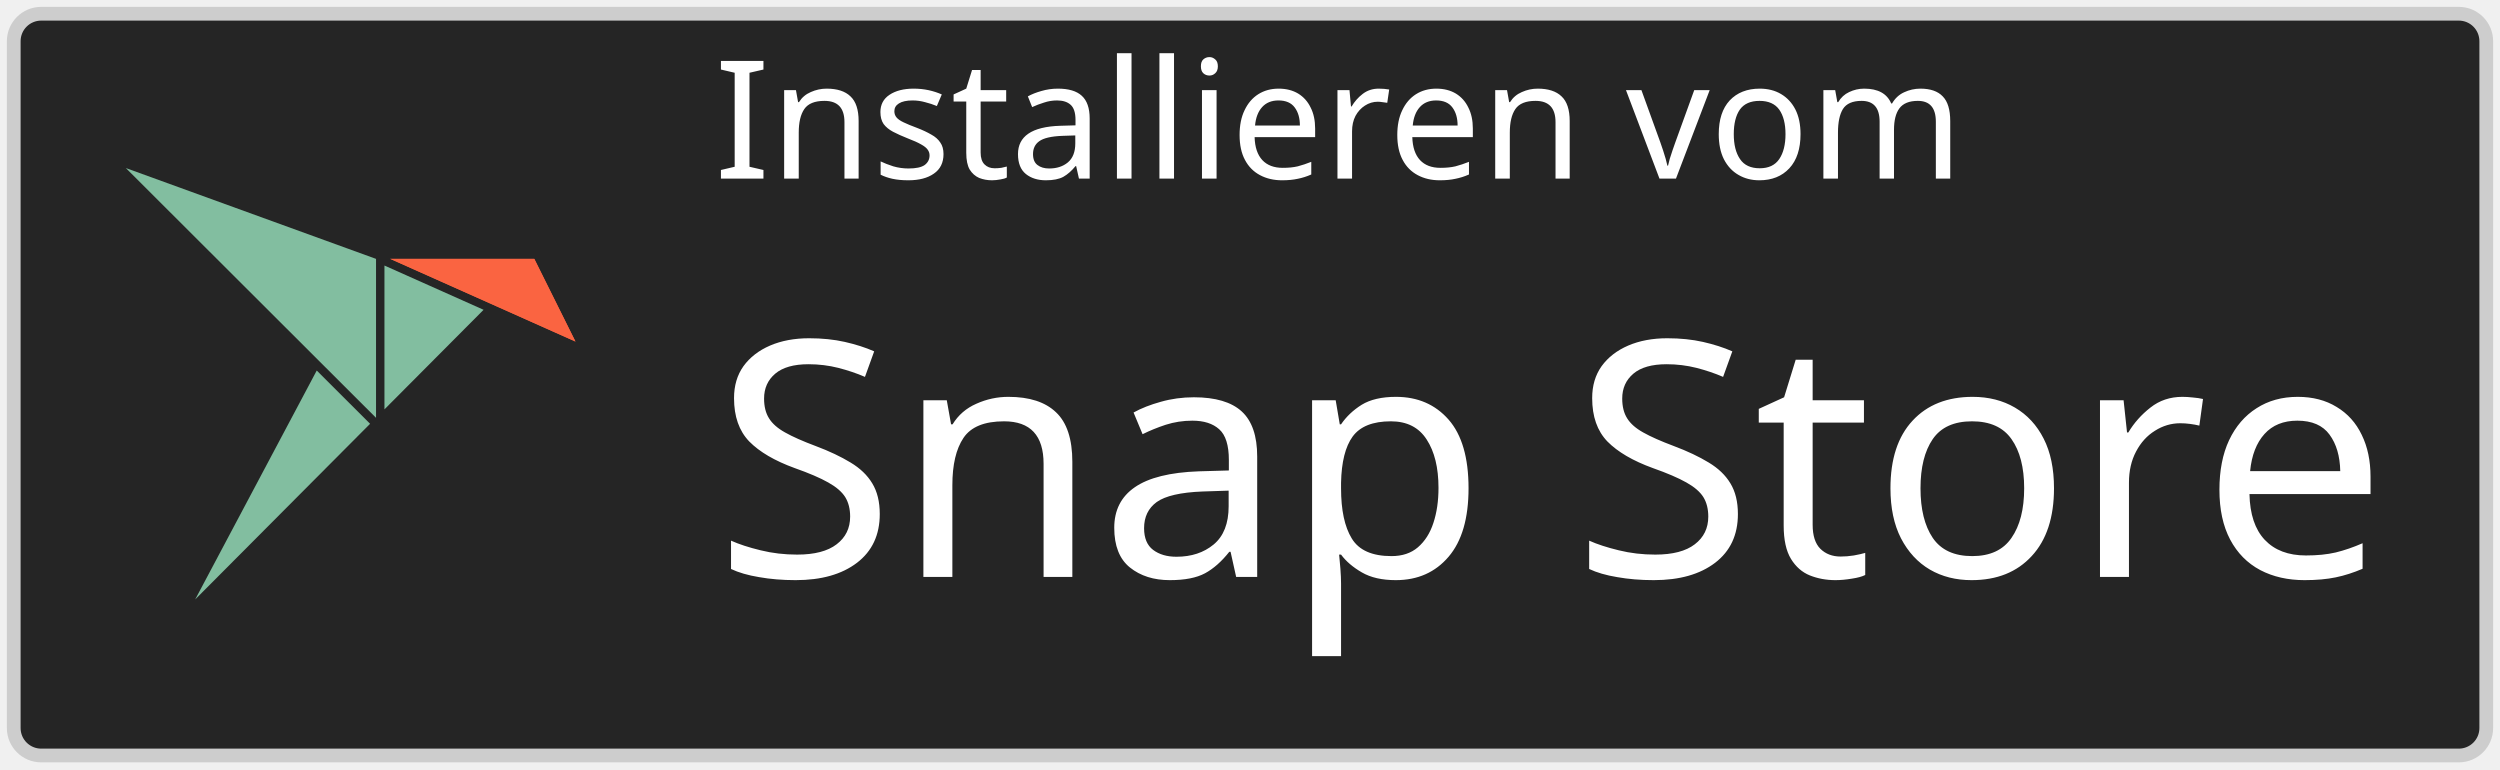
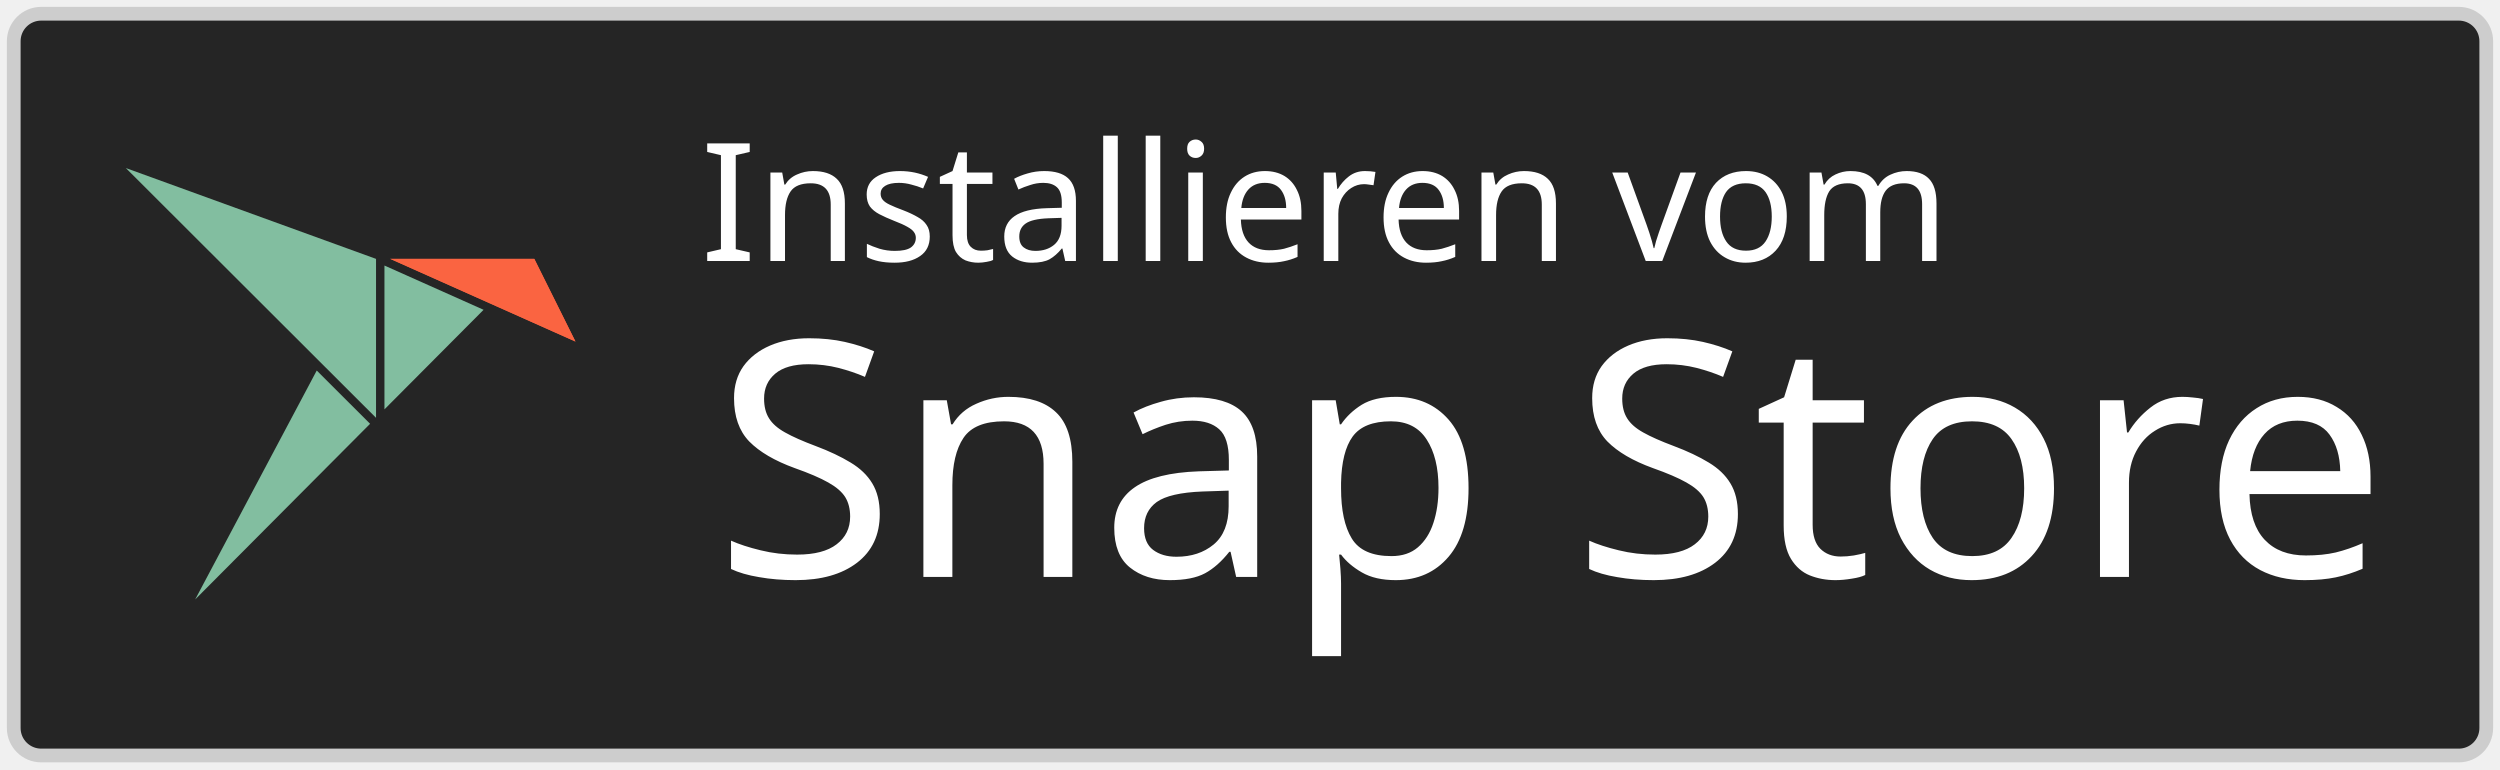
<svg xmlns="http://www.w3.org/2000/svg" xmlns:xlink="http://www.w3.org/1999/xlink" width="182px" height="56px" viewBox="0 0 182 56" version="1.1">
  <defs>
    <polygon id="path-1" points="10.552 0.559 0.061 0.559 13.549 6.58" />
  </defs>
-   <g id="Other-languages" stroke="none" stroke-width="1" fill="none" fill-rule="evenodd">
-     <g id="DE" transform="translate(-4, -43)">
-       <g id="[DE]-snap-store-black" transform="translate(5, 44)">
+   <g id="Page-1" stroke="none" stroke-width="1" fill="none" fill-rule="evenodd">
+     <g id="Artboard">
+       <g id="[DE]-snap-store-black" transform="translate(1, 1)">
        <rect id="Rectangle-path" stroke="#CDCDCD" fill="#252525" x="0" y="0" width="180" height="54" rx="2" />
        <g id="logo" transform="translate(8, 11)">
-           <g>
-             <polygon id="Fill-2265" fill="#82BEA0" fill-rule="nonzero" points="18.988 17.802 26.205 10.553 18.988 7.331" />
-             <polygon id="Fill-2266" fill="#82BEA0" fill-rule="nonzero" points="5.208 31.641 17.942 18.852 14.059 14.974" />
-             <polygon id="Fill-2267" fill="#82BEA0" fill-rule="nonzero" points="0.16 0.233 18.375 18.417 18.375 6.846" />
-             <g id="Fill-2268" transform="translate(19.34483, 6.285714)" fill="#FA6441" fill-rule="nonzero">
+           <g id="Group">
+             <polygon id="Fill-2265" fill="#82BEA0" points="18.988 17.802 26.205 10.553 18.988 7.331" />
+             <polygon id="Fill-2266" fill="#82BEA0" points="5.208 31.641 17.942 18.852 14.059 14.974" />
+             <polygon id="Fill-2267" fill="#82BEA0" points="0.16 0.233 18.375 18.417 18.375 6.846" />
+             <g id="Fill-2268" transform="translate(19.34483, 6.285714)" fill="#FA6441">
              <polygon id="path-2" points="10.552 0.559 0.061 0.559 13.549 6.58" />
            </g>
            <g id="colour/snappy-accent-Clipped" transform="translate(19.34483, 6.285714)">
-               <mask id="mask-2" fill="white">
-                 <use xlink:href="#path-1" />
-               </mask>
-               <g id="path-2" />
-               <g id="colour/snappy-accent" mask="url(#mask-2)">
-                 <g transform="translate(-19.91379, -9.142857)" id="Rectangle-2">
-                   <g transform="translate(0.343092, 0.497771)">
-                     <rect id="Rectangle-path" fill="#FA6441" fill-rule="nonzero" x="0" y="0" width="101.276" height="34.857" />
+               <g>
+                 <mask id="mask-2" fill="white">
+                   <use xlink:href="#path-1" />
+                 </mask>
+                 <g id="path-1" />
+                 <g id="colour/snappy-accent" mask="url(#mask-2)">
+                   <g transform="translate(-20, -10)" id="Rectangle-2">
+                     <g transform="translate(0.086207, 0.857143)">
+                       <g id="Group" transform="translate(0.343092, 0.497771)" fill="#FA6441">
+                         <rect id="Rectangle-path" x="0" y="0" width="101.276" height="34.857" />
+                       </g>
+                     </g>
                  </g>
                </g>
              </g>
            </g>
          </g>
        </g>
-         <text id="Installieren-vom" font-family="Ubuntu" font-size="12" font-weight="normal" line-spacing="24" fill="#FFFFFF">
-           <tspan x="51" y="12">Installieren vom</tspan>
-         </text>
-         <text id="Snap-Store" font-family="Ubuntu" font-size="24" font-weight="normal" line-spacing="24" fill="#FFFFFF">
-           <tspan x="51" y="41">Snap Store</tspan>
-         </text>
+         <g id="Installieren-vom" transform="translate(50, 7)" fill="#FFFFFF" font-family="Ubuntu" font-size="12" font-weight="normal">
+           <text>
+             <tspan x="0" y="11">Installieren vom</tspan>
+           </text>
+         </g>
+         <g id="Snap-Store" transform="translate(51, 19)" fill="#FFFFFF" font-family="Ubuntu" font-size="24" font-weight="normal">
+           <text>
+             <tspan x="0" y="22">Snap Store</tspan>
+           </text>
+         </g>
      </g>
    </g>
  </g>
</svg>
